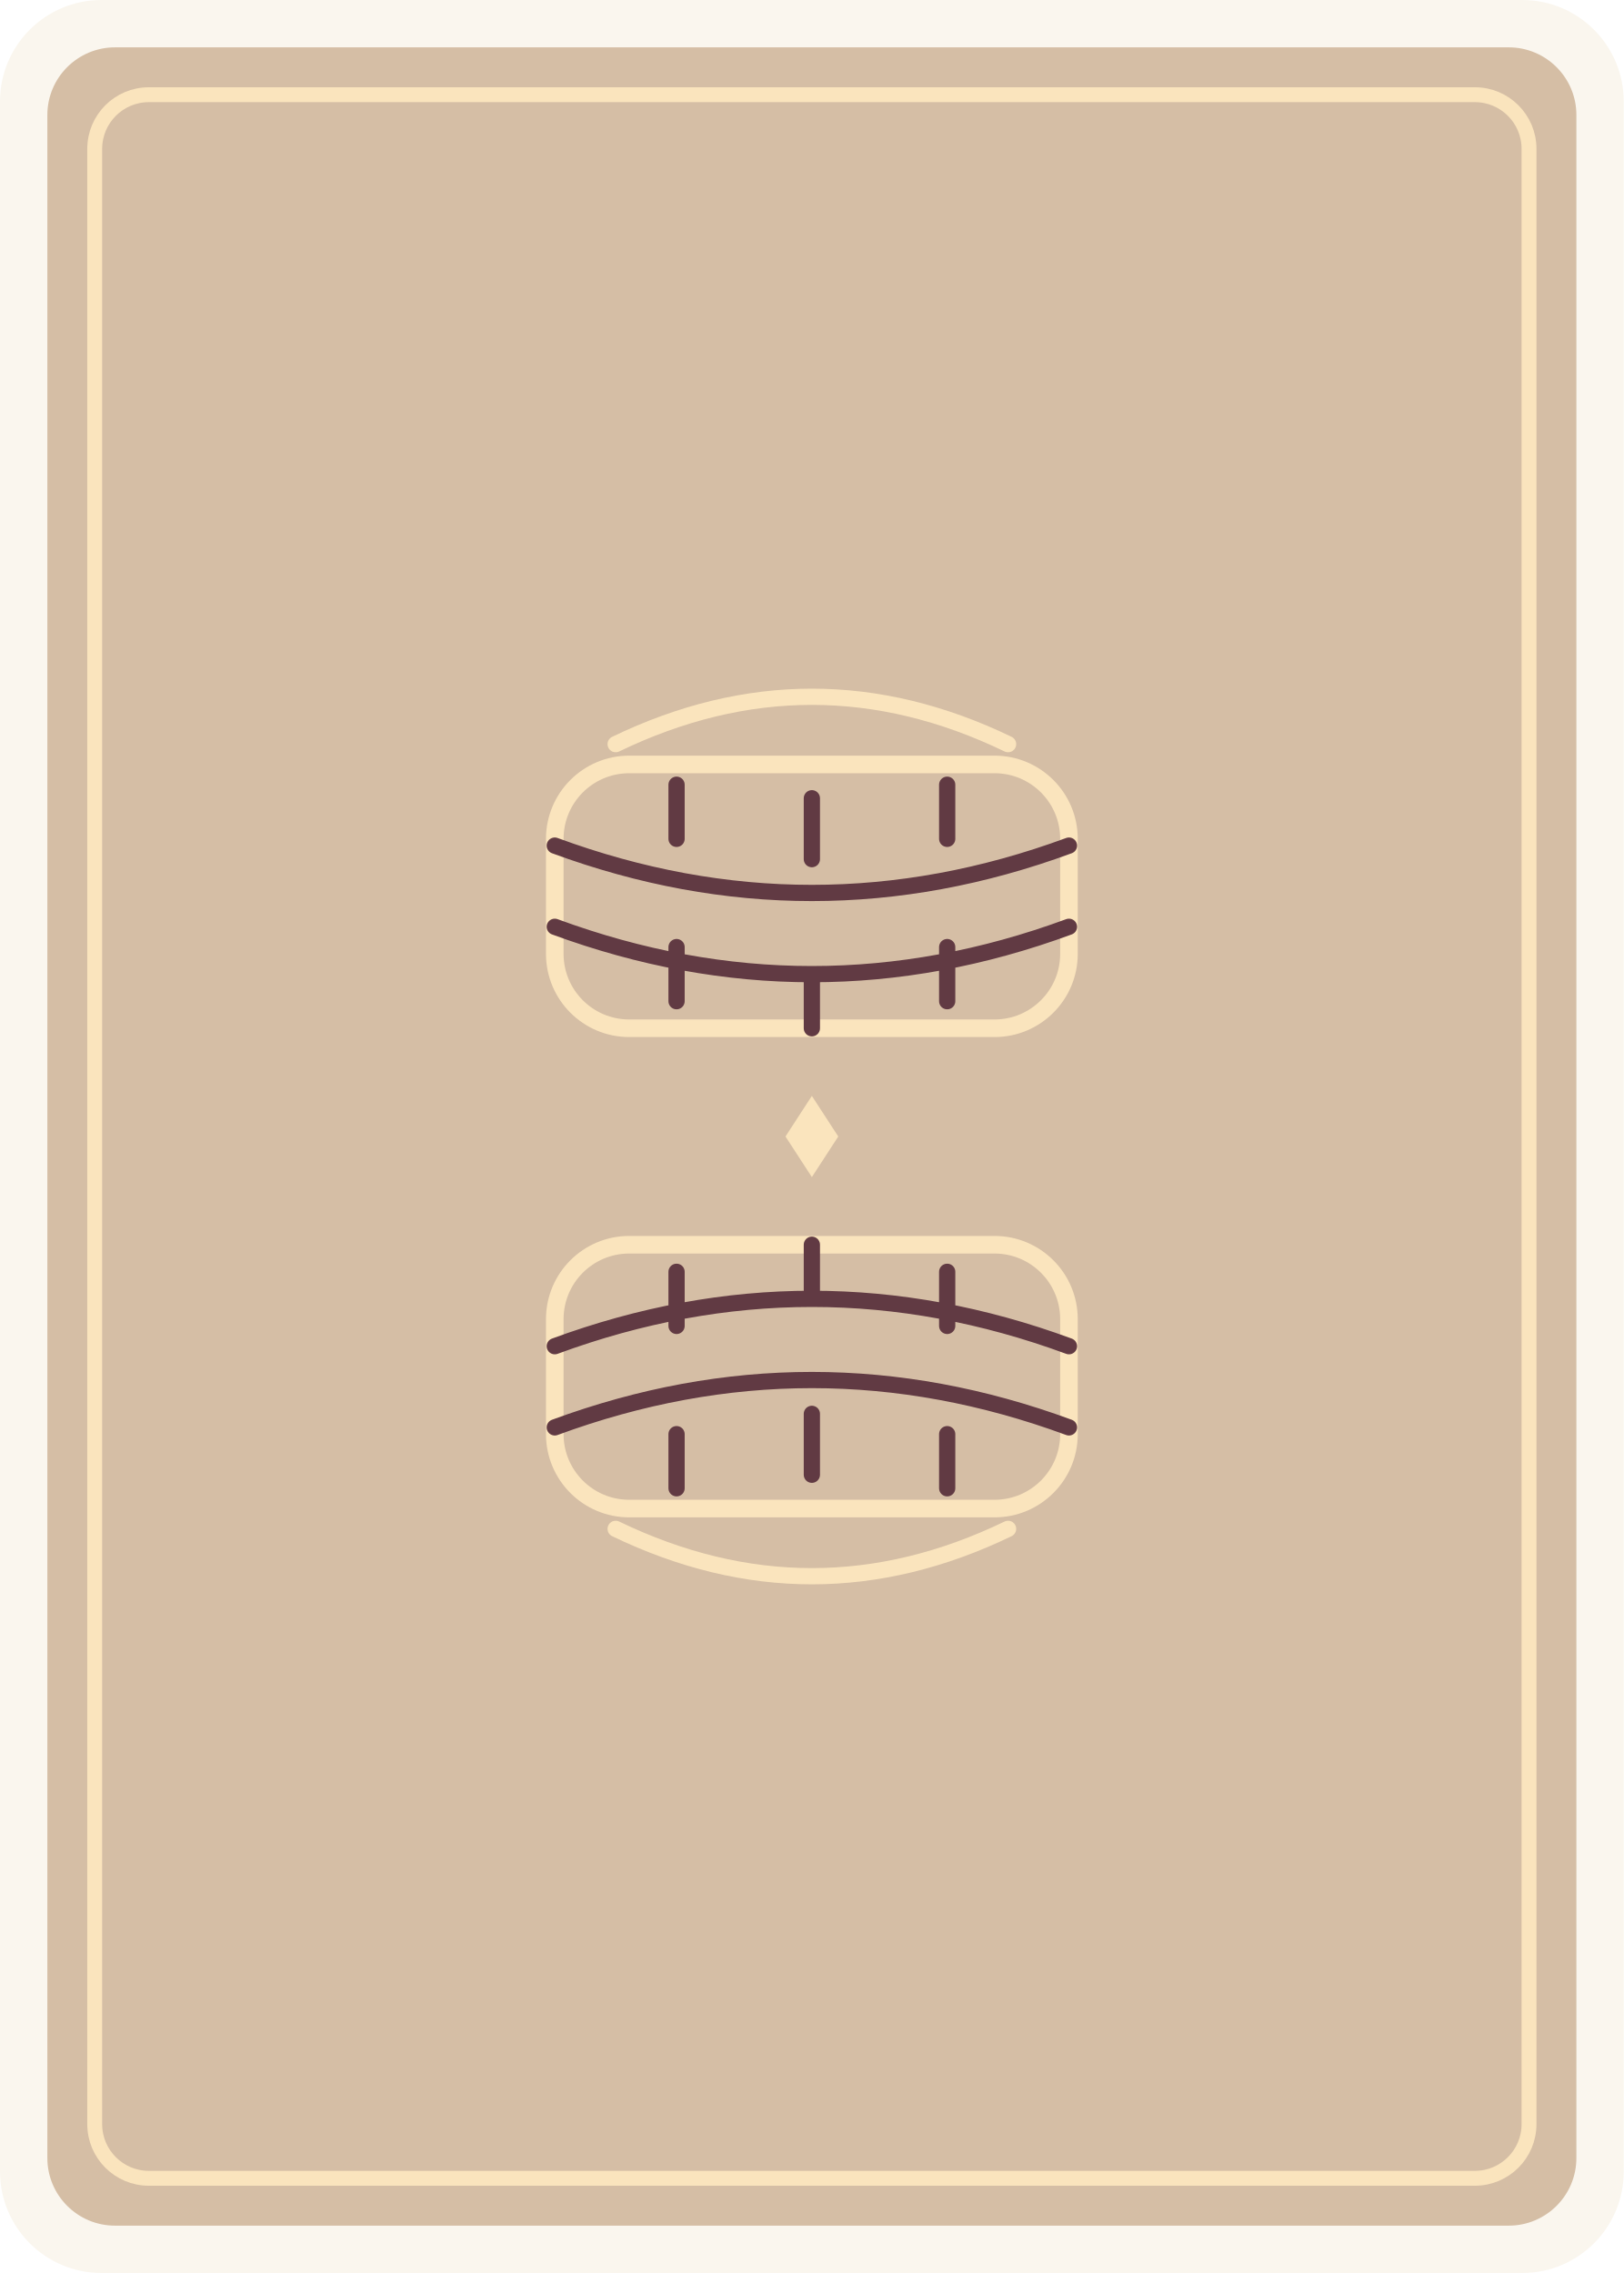
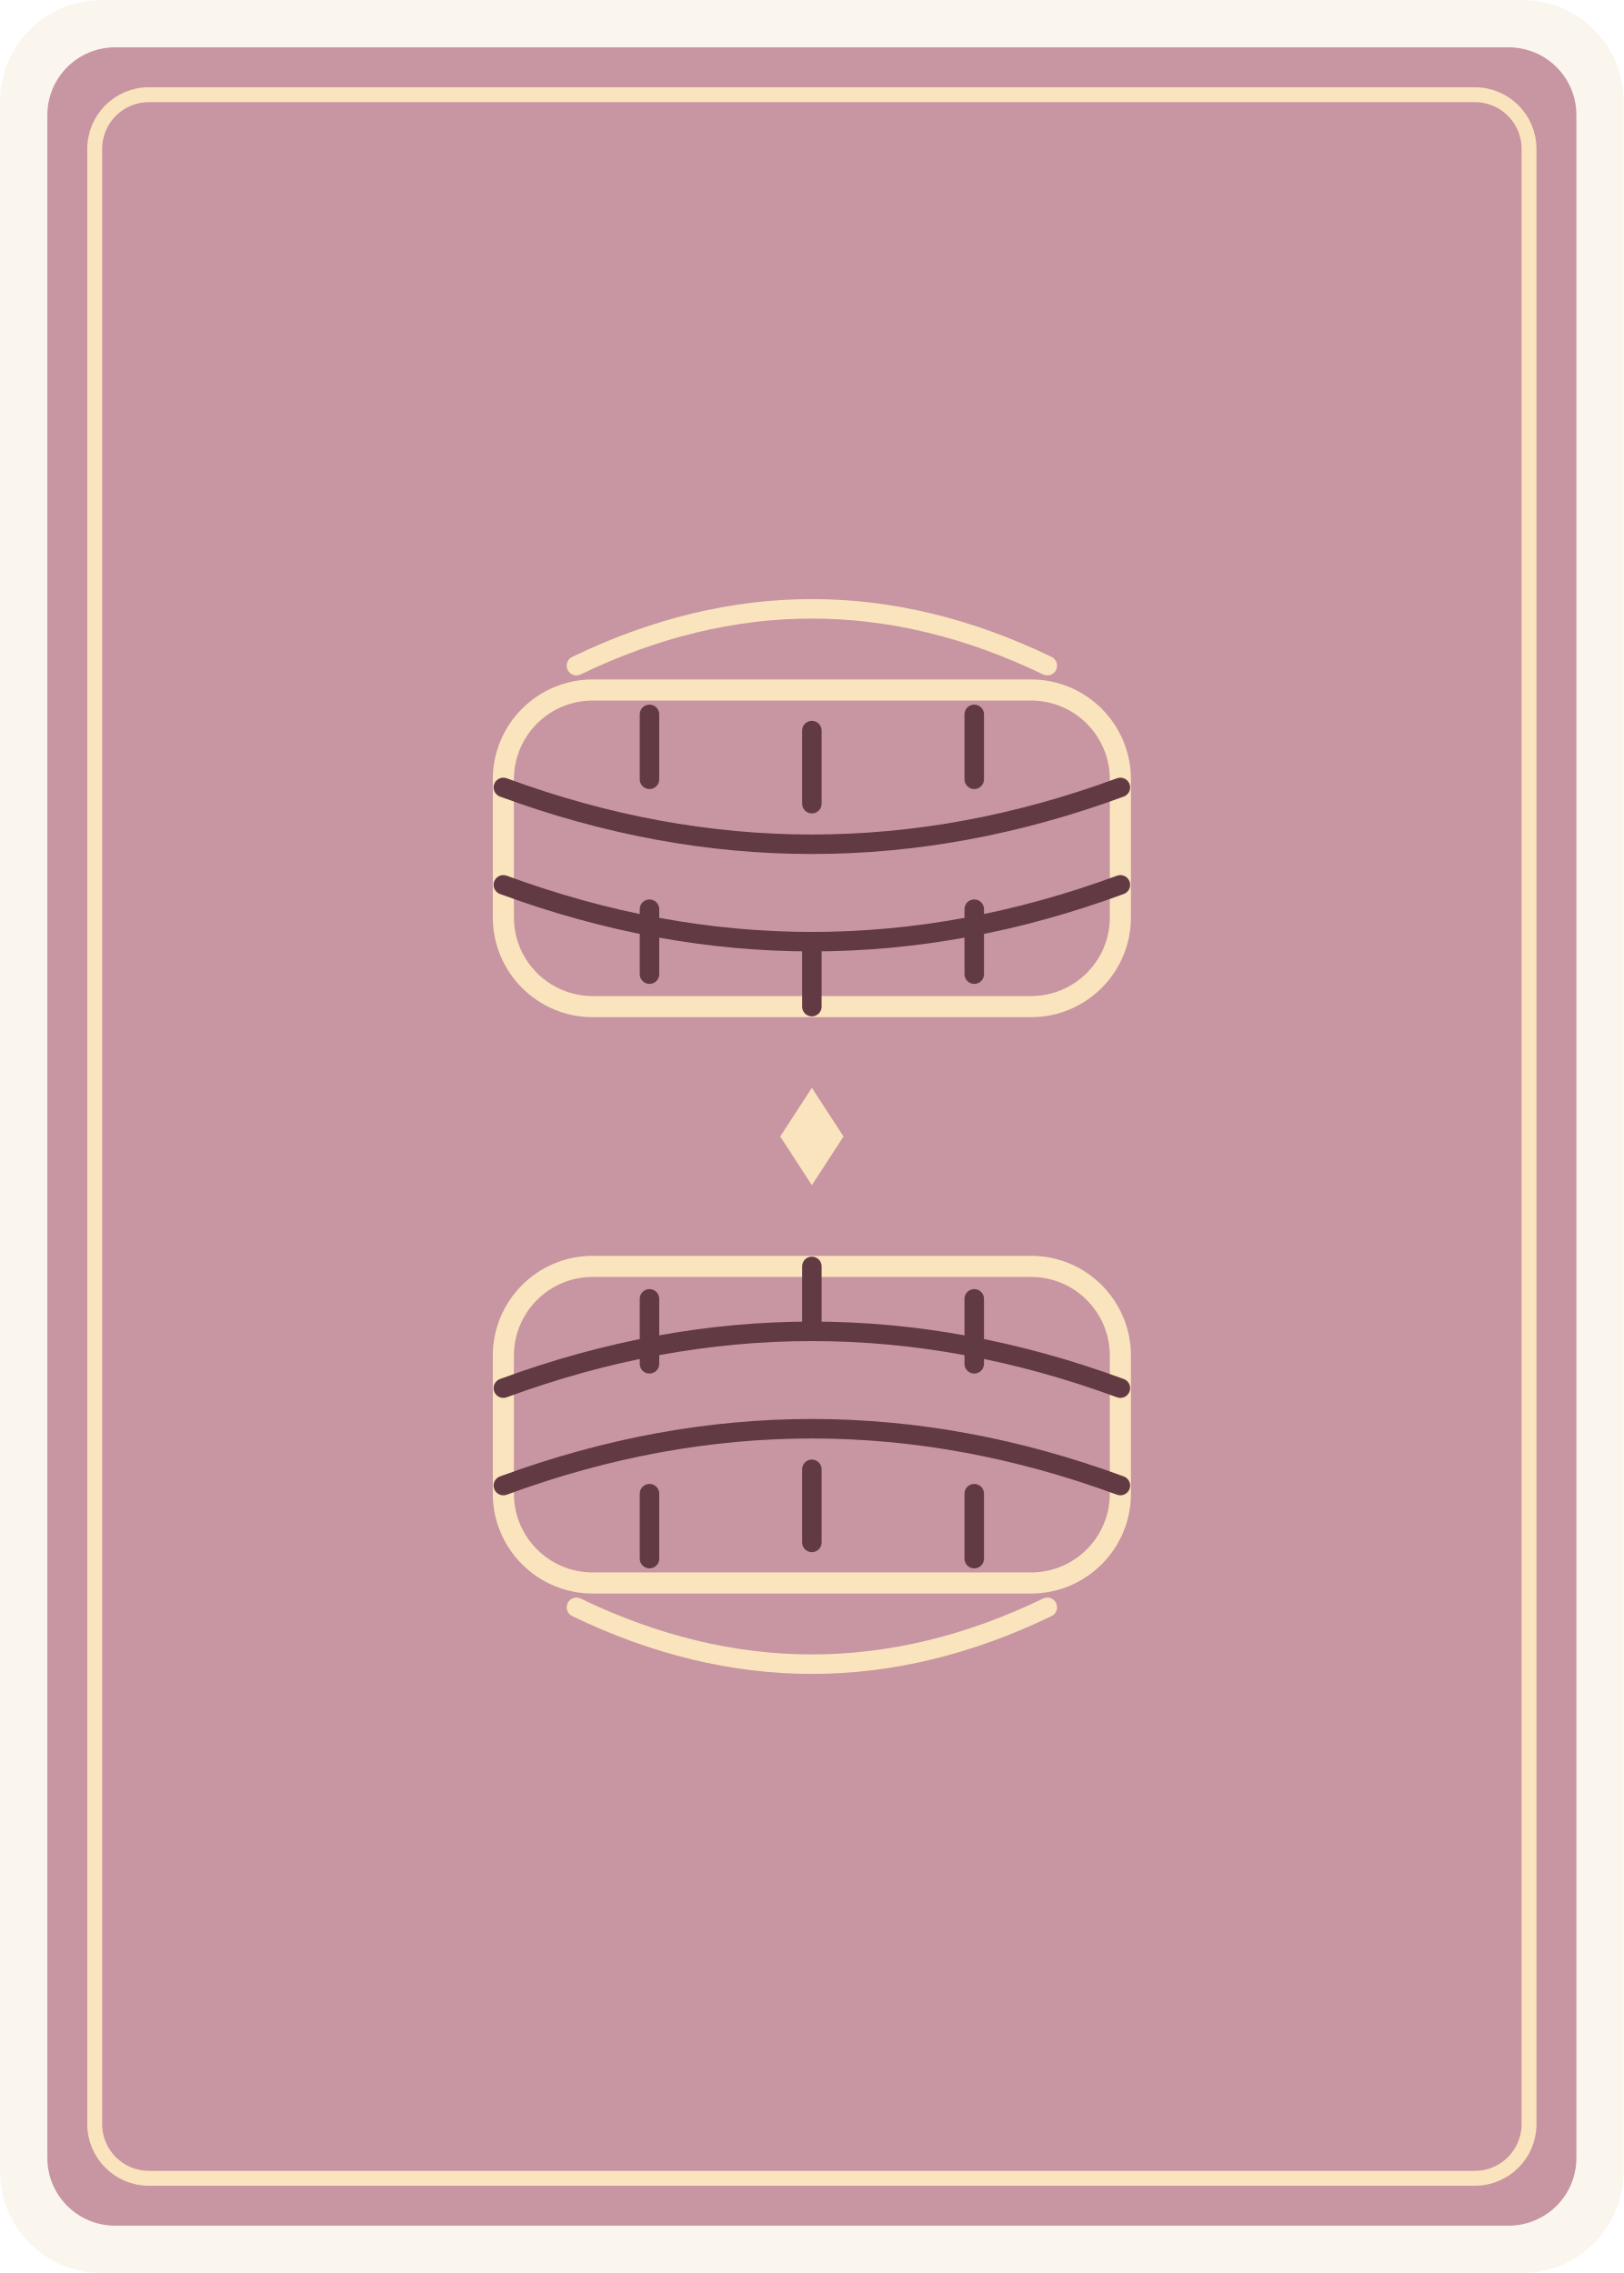
<svg xmlns="http://www.w3.org/2000/svg" width="240" height="336" viewBox="0 0 240 336" role="img" aria-labelledby="title">
  <rect width="240" height="336" rx="15" fill="#FAF6EE" />
-   <rect x="7" y="7" width="226" height="322" rx="10" fill="#D5BEA5" />
+   <rect x="7" y="7" width="226" height="322" rx="10" fill="#C895A2" />
  <rect x="14" y="14" width="212" height="308" rx="8" fill="none" stroke="#FAE4BD" stroke-width="2.2" />
-   <g transform="translate(120 168)">
+   <g data-artwork="center" transform="translate(120 168) scale(1.2)">
    <g transform="translate(0 -34)">
-       <rect x="-38" y="-21" width="76" height="39" rx="11" fill="#D5BEA5" stroke="#FAE4BD" stroke-width="2.6" />
+       <rect x="-38" y="-21" width="76" height="39" rx="11" fill="#C895A2" stroke="#FAE4BD" stroke-width="2.6" />
      <path d="M-38-9Q0 5 38-9M-38 3Q0 17 38 3M-20-18V-10M0-16V-7M20-18V-10M-20 6V14M0 10V18M20 6V14" stroke="#613A43" stroke-width="2.4" fill="none" stroke-linecap="round" stroke-linejoin="round" />
      <path d="M-29-24Q0-38 29-24" stroke="#FAE4BD" stroke-width="2.4" fill="none" stroke-linecap="round" stroke-linejoin="round" />
    </g>
    <g transform="rotate(180)">
      <g transform="translate(0 -34)">
-         <rect x="-38" y="-21" width="76" height="39" rx="11" fill="#D5BEA5" stroke="#FAE4BD" stroke-width="2.6" />
+         <rect x="-38" y="-21" width="76" height="39" rx="11" fill="#C895A2" stroke="#FAE4BD" stroke-width="2.6" />
        <path d="M-38-9Q0 5 38-9M-38 3Q0 17 38 3M-20-18V-10M0-16V-7M20-18V-10M-20 6V14M0 10V18M20 6V14" stroke="#613A43" stroke-width="2.4" fill="none" stroke-linecap="round" stroke-linejoin="round" />
        <path d="M-29-24Q0-38 29-24" stroke="#FAE4BD" stroke-width="2.4" fill="none" stroke-linecap="round" stroke-linejoin="round" />
      </g>
    </g>
    <g transform="translate(0 0)">
      <path d="M0 -6 3.9 0 0 6 -3.9 0Z" fill="#FAE4BD" />
    </g>
  </g>
</svg>
